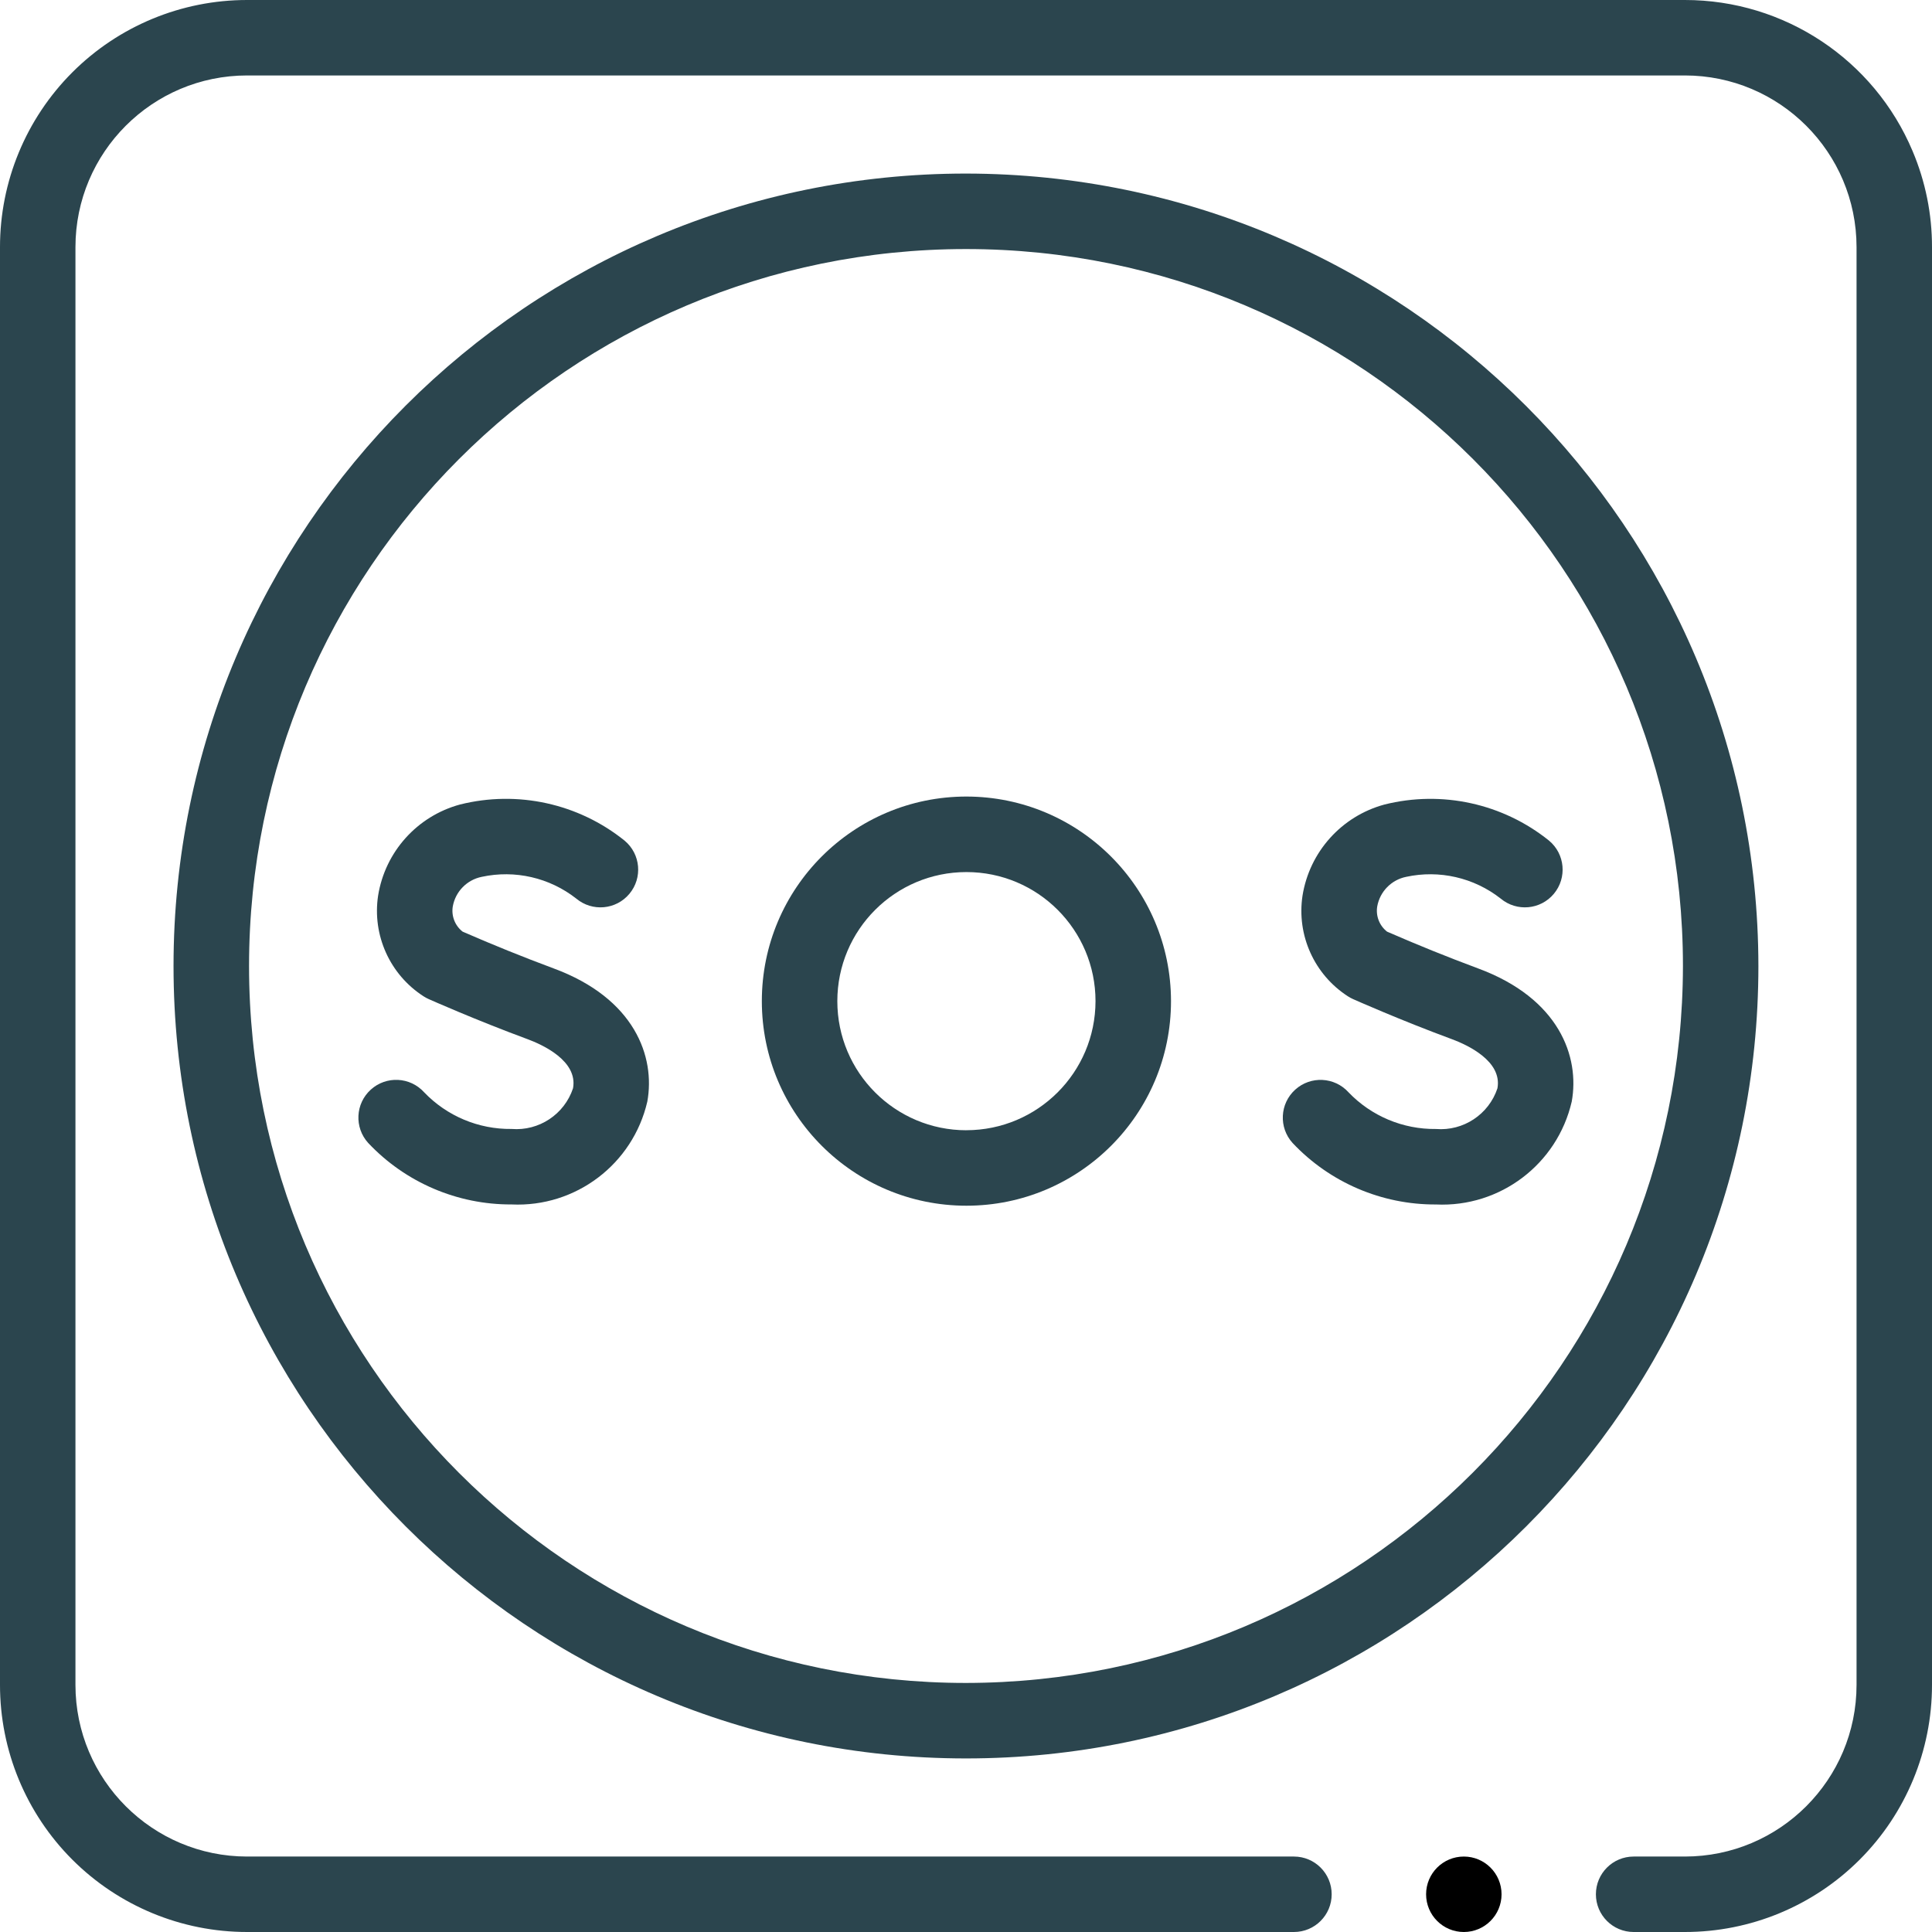
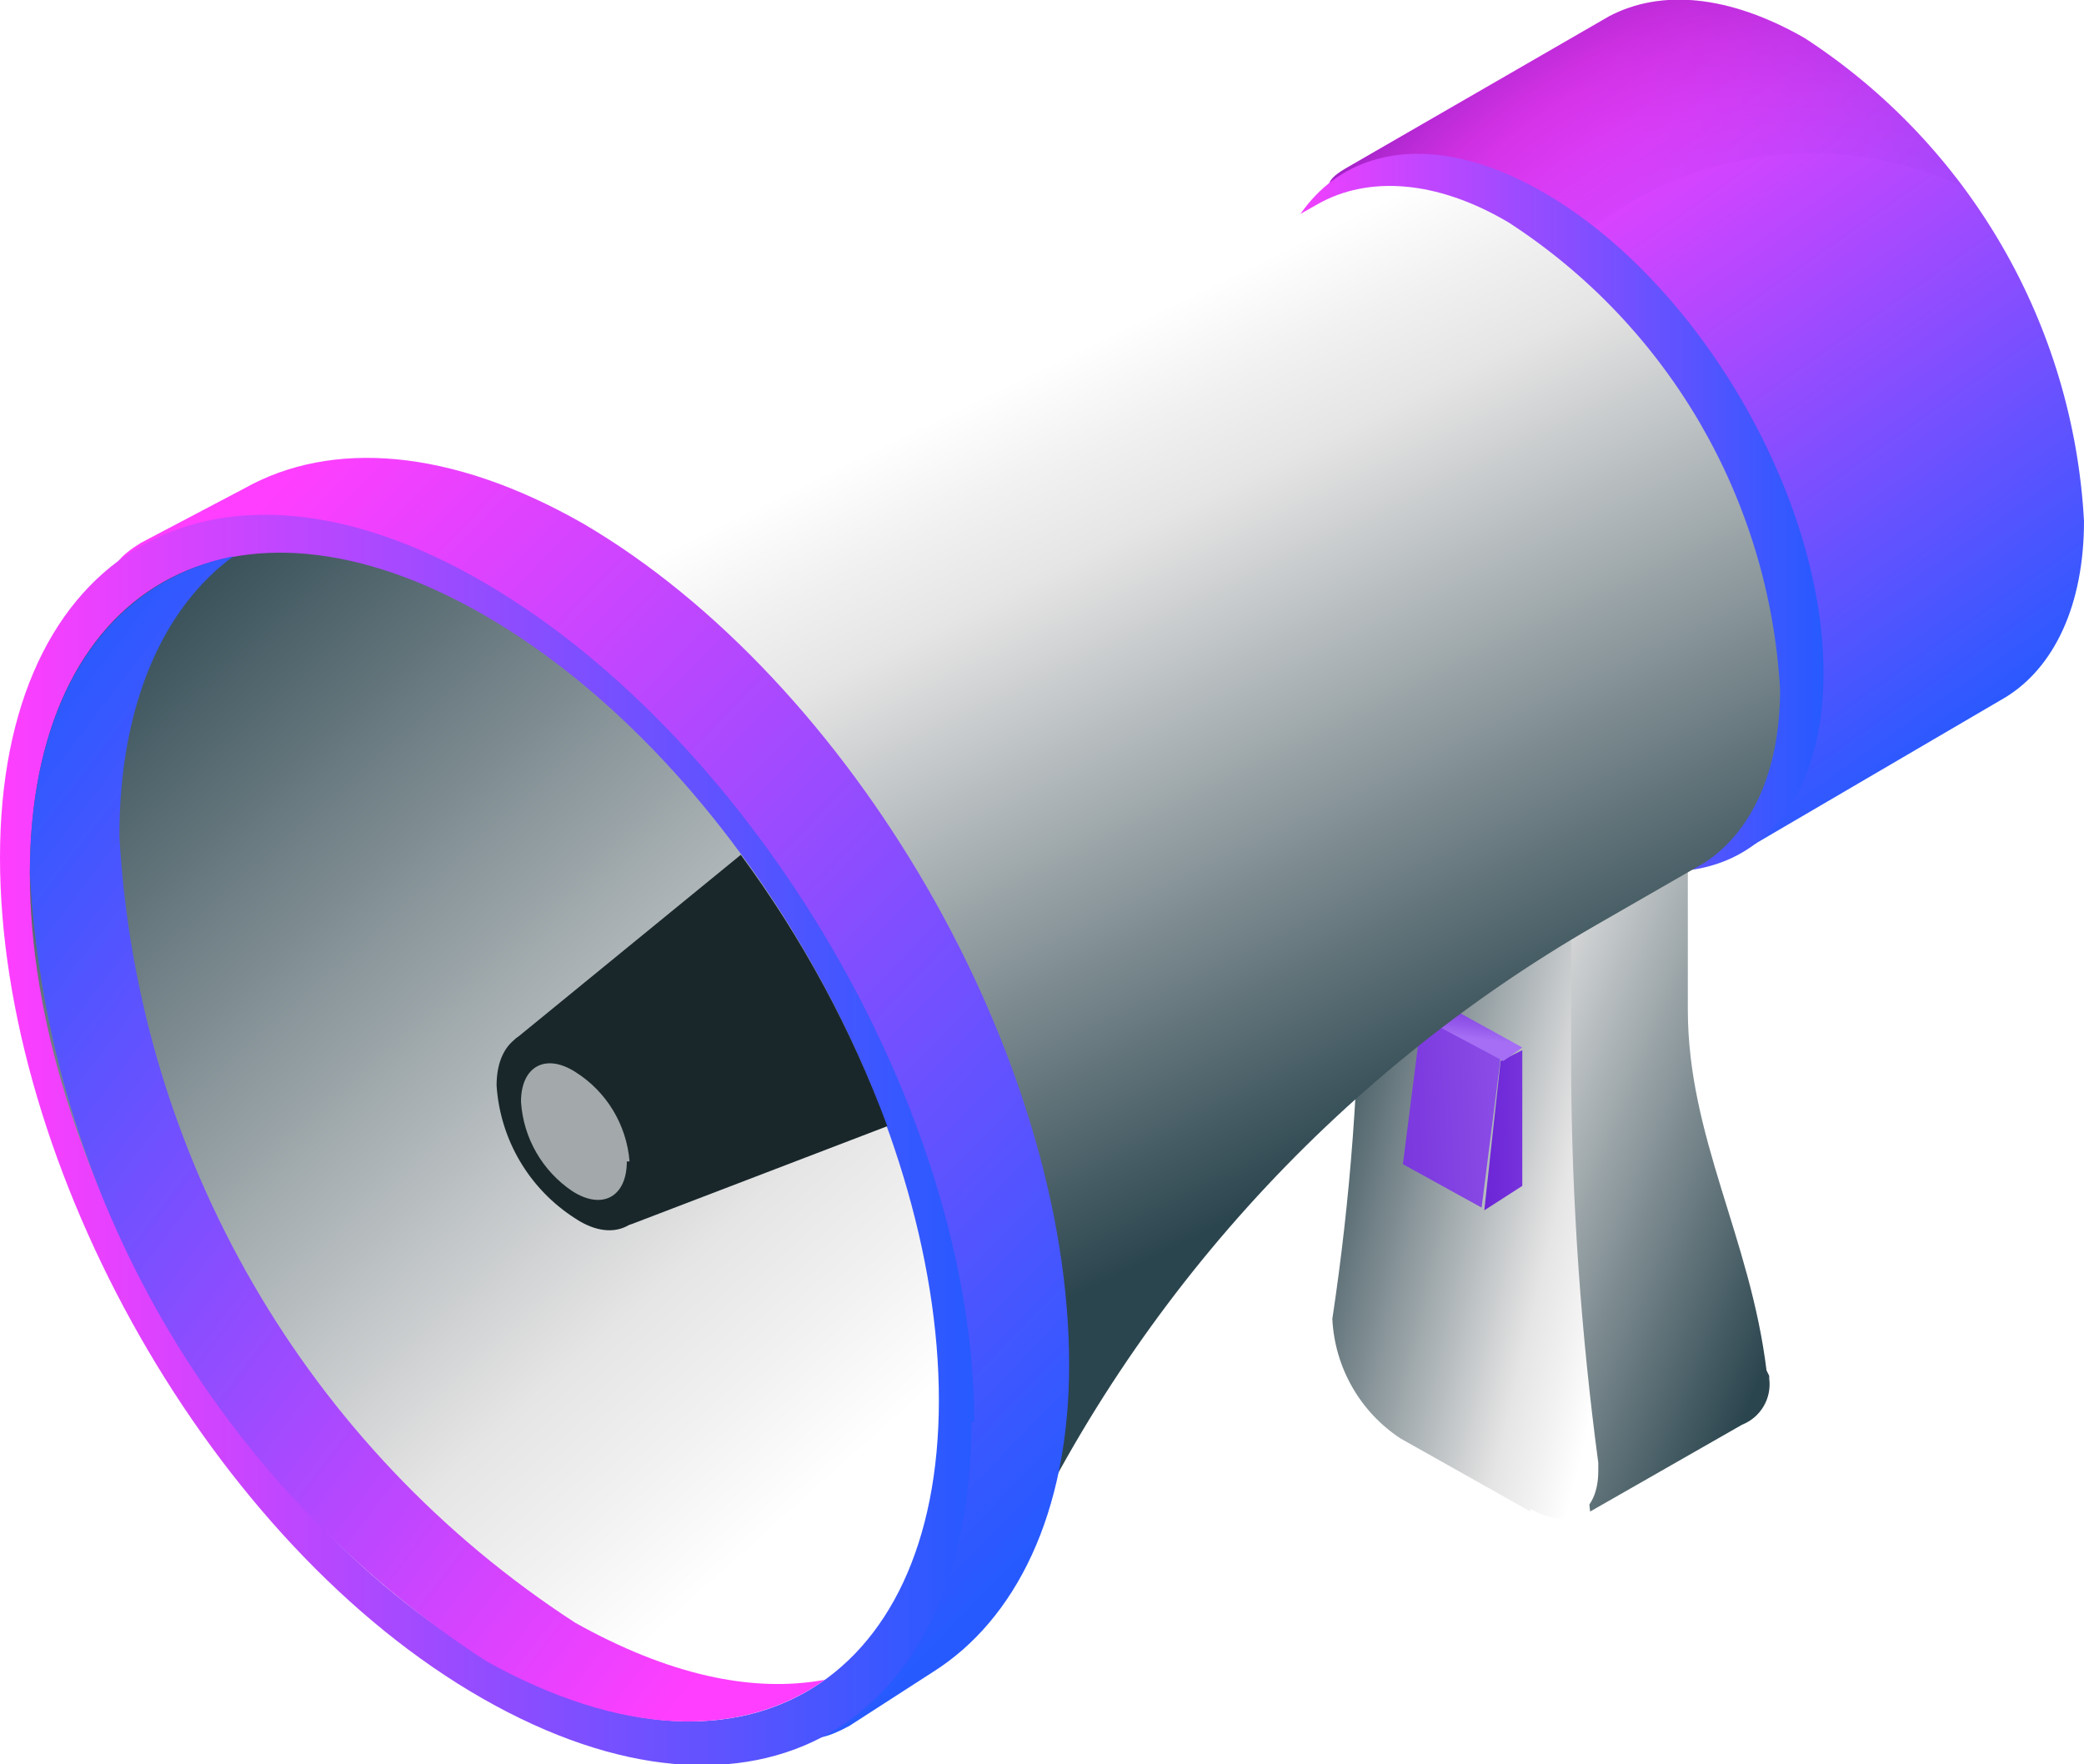
- <svg xmlns="http://www.w3.org/2000/svg" data-name="Компонент 1 – 1" width="55" height="55">
-   <circle data-name="Эллипс 1" cx="1.074" cy="1.074" r="1.074" transform="translate(40.598 52.852)" />
-   <path data-name="Контур 15" d="M54.447 4.3A7.031 7.031 0 0047.964 0H7.036A7.031 7.031 0 000 7.036v40.928A7.031 7.031 0 007.036 55h29.8a1.074 1.074 0 100-2.148h-29.8a4.889 4.889 0 01-4.888-4.888V7.036a4.889 4.889 0 014.888-4.888h40.928a4.889 4.889 0 014.888 4.888v40.928a4.889 4.889 0 01-4.888 4.888h-1.458a1.074 1.074 0 100 2.148h1.458A7.031 7.031 0 0055 47.964V7.036a6.989 6.989 0 00-.553-2.736z" fill="#2b454e" />
-   <path data-name="Контур 16" d="M27.5 4.941A22.559 22.559 0 1050.058 27.5 22.584 22.584 0 0027.5 4.941zm0 42.969A20.41 20.41 0 1147.91 27.5 20.433 20.433 0 0127.5 47.91z" fill="#2b454e" />
-   <path data-name="Контур 17" d="M15.756 27.567a50.48 50.48 0 01-2.586-1.045.755.755 0 01-.28-.719 1.047 1.047 0 01.823-.841 3.246 3.246 0 012.692.619 1.074 1.074 0 001.377-1.649 5.386 5.386 0 00-4.688-1.029 3.214 3.214 0 00-2.33 2.593 2.894 2.894 0 001.291 2.865 1.065 1.065 0 00.149.081c.054.024 1.35.6 2.809 1.139.438.162 1.442.622 1.3 1.4a1.7 1.7 0 01-1.75 1.158 3.389 3.389 0 01-2.49-1.045 1.074 1.074 0 00-1.592 1.443 5.569 5.569 0 004.082 1.751 3.785 3.785 0 003.865-2.929c.23-1.272-.353-2.937-2.672-3.792z" fill="#2b454e" />
-   <path data-name="Контур 18" d="M42.073 27.567a50.48 50.48 0 01-2.586-1.045.755.755 0 01-.28-.719 1.047 1.047 0 01.823-.841 3.247 3.247 0 012.692.619 1.074 1.074 0 001.377-1.649 5.386 5.386 0 00-4.689-1.028 3.214 3.214 0 00-2.33 2.593 2.894 2.894 0 001.291 2.865 1.065 1.065 0 00.149.081c.054.024 1.35.6 2.809 1.139.438.162 1.442.622 1.3 1.4a1.7 1.7 0 01-1.75 1.158 3.389 3.389 0 01-2.49-1.045 1.074 1.074 0 10-1.592 1.443 5.569 5.569 0 004.082 1.751 3.785 3.785 0 003.865-2.929c.231-1.273-.352-2.938-2.671-3.793z" fill="#2b454e" />
-   <path data-name="Контур 19" d="M27.512 22.676a5.824 5.824 0 105.824 5.824 5.83 5.83 0 00-5.824-5.824zm0 9.5a3.675 3.675 0 113.675-3.675 3.68 3.68 0 01-3.675 3.674z" fill="#2b454e" />
+ <svg xmlns="http://www.w3.org/2000/svg" xmlns:xlink="http://www.w3.org/1999/xlink" data-name="Сгруппировать 219" width="76.8" height="65">
+   <defs>
+     <linearGradient id="f" x1="1.1" y1=".9" x2="0" y2=".2" xlink:href="#a" />
+     <linearGradient id="n" x1=".8" y1="1" x2=".1" y2="0" xlink:href="#a" />
+     <linearGradient id="b" x1="-.1" y1=".5" x2="3.8" y2=".3" gradientUnits="objectBoundingBox">
+       <stop offset="0" stop-color="#6b24d6" />
+       <stop offset=".3" stop-color="#7733dc" />
+       <stop offset=".8" stop-color="#965bec" />
+       <stop offset="1" stop-color="#a56ef4" />
+     </linearGradient>
+     <linearGradient id="g" x1="-1.4" y1=".7" x2="2.5" y2=".3" xlink:href="#b" />
+     <linearGradient id="h" x1=".7" y1="-.3" x2=".5" y2=".6" xlink:href="#b" />
+     <linearGradient id="c" x1=".3" y1=".1" x2=".8" y2=".9" gradientUnits="objectBoundingBox">
+       <stop offset="0" stop-color="#ff3eff" />
+       <stop offset="1" stop-color="#265aff" />
+     </linearGradient>
+     <linearGradient id="j" x1="0" y1=".5" x2="1" y2=".5" xlink:href="#c" />
+     <linearGradient id="l" x1=".4" y1=".1" x2=".7" y2=".7" xlink:href="#a" />
+     <linearGradient id="m" x1=".2" y1="0" x2=".9" y2=".9" xlink:href="#c" />
+     <linearGradient id="a" x1=".1" y1=".1" x2="1" y2=".8" gradientUnits="objectBoundingBox">
+       <stop offset=".1" stop-color="#fff" />
+       <stop offset=".2" stop-color="#f2f1f1" />
+       <stop offset=".3" stop-color="#e6e5e5" />
+       <stop offset="1" stop-color="#2b454e" />
+     </linearGradient>
+     <linearGradient id="o" x1=".8" y1="1" x2="0" y2=".1" xlink:href="#c" />
+     <linearGradient id="r" x1="0" y1=".5" x2="1" y2=".5" xlink:href="#d" />
+     <radialGradient id="d" cx="1.7" cy=".7" r=".4" gradientTransform="matrix(2.983 0 0 1 15.1 0)" gradientUnits="objectBoundingBox">
+       <stop offset="0" stop-color="#fff" />
+       <stop offset="1" />
+     </radialGradient>
+     <radialGradient id="e" cx=".4" cy=".2" r=".4" gradientTransform="matrix(2.69 0 0 1 13 0)" gradientUnits="objectBoundingBox">
+       <stop offset="0" stop-color="#8770b8" />
+       <stop offset="1" stop-color="#fff" />
+     </radialGradient>
+     <radialGradient id="i" cx=".3" cy=".6" r=".7" gradientTransform="matrix(1.132 0 0 1 .3 0)" gradientUnits="objectBoundingBox">
+       <stop offset=".6" stop-color="#fff" />
+       <stop offset=".6" stop-color="#faf9fc" />
+       <stop offset=".7" stop-color="#eeebf5" />
+       <stop offset=".8" stop-color="#dad2e9" />
+       <stop offset=".9" stop-color="#bdb1d8" />
+       <stop offset="1" stop-color="#9985c2" />
+       <stop offset="1" stop-color="#8770b8" />
+     </radialGradient>
+     <radialGradient id="k" cx=".5" cy=".5" r=".4" gradientTransform="matrix(1.514 0 0 1 2.2 0)" xlink:href="#d" />
+     <radialGradient id="p" cx=".5" cy=".5" r=".4" gradientTransform="matrix(1.523 0 0 1 1 0)" xlink:href="#d" />
+     <radialGradient id="q" cx="1" cy=".3" r=".6" gradientTransform="matrix(1.285 0 0 1 .4 0)" xlink:href="#e" />
+     <radialGradient id="s" cx=".5" cy=".5" r=".4" gradientTransform="matrix(1.514 0 0 1 7.6 0)" xlink:href="#d" />
+   </defs>
+   <g data-name="Сгруппировать 218">
+     <g data-name="Сгруппировать 213">
+       <path data-name="Контур 1381" d="M1112 959l-.1-.2c-.6-4.9-2.9-8.6-2.9-13.3V940l-7.8-4.5-4.3 2.5s5.9 11.1 5.2 15.4a5.6 5.6 0 002.5 4.4h.1l.7 6.2 5.6-3.2a1.6 1.6 0 001-1.7z" transform="translate(-1046.8 -908.3)" fill="url(#a)" />
+       <path data-name="Контур 1382" d="M1103.2 964.2l-4.8-2.7a5.6 5.6 0 01-2.5-4.4 89.4 89.4 0 001-13.4V938l7.8 4.6v5.5a113.5 113.5 0 001 14.3v.3c0 1.6-1.1 2.2-2.5 1.4z" transform="translate(-1046.8 -908.5)" fill="url(#f)" />
+       <path data-name="Контур 1383" d="M1106 962.4a113.5 113.5 0 01-1-14.3v-5.5l-7.9-4.6v.4l7.5 4.3v5.6a113.5 113.5 0 001 14.3v.2a1.8 1.8 0 01-.7 1.6c.6 0 1.1-.7 1.1-1.7z" transform="translate(-1046.9 -908.5)" fill="url(#d)" style="mix-blend-mode:color-dodge;isolation:isolate" />
+       <g data-name="Сгруппировать 212">
+         <path data-name="Контур 1384" d="M1102.4 948.1l-.6 5.5 1.4-.9v-5z" transform="translate(-1047.1 -909)" fill="url(#b)" />
+         <path data-name="Контур 1385" d="M1102.3 948l-.7 5.5-2.9-1.6.7-5.5z" transform="translate(-1047 -909)" fill="url(#g)" />
+         <path data-name="Контур 1386" d="M1099.4 946.4l3 1.6.7-.5-2.9-1.6z" transform="translate(-1047 -908.9)" fill="url(#h)" />
+       </g>
+       <path data-name="Контур 1387" d="M1103.2 964.2l-4.8-2.7a5.6 5.6 0 01-2.5-4.4 89.4 89.4 0 001-13.4V938l7.8 4.6v5.5a113.5 113.5 0 001 14.3v.3c0 1.6-1.1 2.2-2.5 1.4z" transform="translate(-1046.8 -908.5)" fill="url(#e)" style="mix-blend-mode:multiply;isolation:isolate" />
+     </g>
+     <g data-name="Сгруппировать 214">
+       <path data-name="Контур 1388" d="M1123.6 925.9c0 3.1-1.1 5.4-2.9 6.5l-9.4 5.5c-1.8 1-.6-1.3-3.5-3a22.7 22.7 0 01-10.3-17.7c0-3.2-3-3.2-1.1-4.3l9.7-5.6c1.9-1 4.4-.8 7.2.8a22.7 22.7 0 0110.3 17.8z" transform="translate(-1046.8 -906.7)" fill="url(#c)" />
+       <path data-name="Контур 1389" d="M1123.6 925.9c0 3.1-1.1 5.4-2.9 6.5l-9.4 5.5c-1.8 1-.6-1.3-3.5-3a22.7 22.7 0 01-10.3-17.7c0-3.2-3-3.2-1.1-4.3l9.7-5.6c1.9-1 4.4-.8 7.2.8a22.7 22.7 0 0110.3 17.8z" transform="translate(-1046.8 -906.7)" fill="url(#i)" style="mix-blend-mode:multiply;isolation:isolate" />
+       <path data-name="Контур 1390" d="M1113.8 931.8c0 6.5-4.6 9.2-10.3 5.9s-10.3-11.3-10.3-17.8 4.6-9.1 10.3-5.8 10.3 11.2 10.3 17.7z" transform="translate(-1046.6 -907)" fill="url(#j)" />
+       <path data-name="Контур 1391" d="M1104.2 913.8c-2.7-1.6-5.2-1.8-7-.9a8.1 8.1 0 016.1 1.2 22.7 22.7 0 0110.3 17.8c0 3.4-1.2 5.7-3.2 6.7 2.5-.7 4.1-3.2 4.1-7 0-6.6-4.6-14.5-10.3-17.8z" transform="translate(-1046.9 -907)" fill="url(#k)" style="mix-blend-mode:color-dodge;isolation:isolate" />
+     </g>
+     <g data-name="Сгруппировать 215">
+       <path data-name="Контур 1392" d="M1110.2 932.5c0 3.1-1.1 5.3-2.8 6.4l-4 2.3a52.6 52.6 0 00-21.8 24.2c-3 1.8-27.5-39.2-24.5-41a53.5 53.5 0 0030.8-6.8l5.3-3c1.8-1 4.3-.9 7 .7a22 22 0 0110 17.2z" transform="translate(-1044.6 -907.1)" fill="url(#l)" />
+     </g>
+     <g data-name="Сгруппировать 216">
+       <path data-name="Контур 1393" d="M1083.5 958c0 5.5-2 9.4-5 11.3l-3.1 2c-3.3 1.8-1.2-2.3-6.1-5.2a39.5 39.5 0 01-18-30.9c0-5.6-5.1-5.6-2-7.5l3.8-2c3.2-1.8 7.6-1.5 12.5 1.3 9.9 5.8 17.9 19.6 17.9 31z" transform="translate(-1044.1 -907.7)" fill="url(#m)" />
+       <path data-name="Контур 1394" d="M1079.7 960.2c0 11.3-8 15.9-18 10.2s-17.8-19.6-17.8-31 8-15.9 17.9-10.1 18 19.5 18 30.9z" transform="translate(-1043.9 -907.8)" fill="url(#j)" />
+       <path data-name="Контур 1395" d="M1078.6 959.6c0 10.6-7.5 14.9-16.7 9.5s-16.8-18.3-16.8-28.9 7.5-14.9 16.8-9.5 16.7 18.3 16.7 28.9z" transform="translate(-1044 -908)" fill="url(#n)" />
+       <path data-name="Контур 1396" d="M1065.2 967.8a37 37 0 01-16.8-29c0-4.8 1.6-8.4 4.2-10.3-4.5.9-7.5 5-7.5 11.7a37 37 0 0016.8 29c5 2.8 9.4 2.9 12.5.7-2.7.5-5.8-.2-9.2-2.1z" transform="translate(-1044 -908)" fill="url(#o)" />
+       <path data-name="Контур 1397" d="M1062.7 928.8c-4.7-2.7-9.6-2.6-12-1.5 3-.8 7.3-.3 11.3 2 10 5.7 18 19.5 18 30.9 0 6-2.8 10.1-6.3 11.8 3.7-1.3 7-5.6 7-12.3 0-11.4-8.1-25.2-18-31z" transform="translate(-1044.3 -907.8)" fill="url(#p)" style="mix-blend-mode:color-dodge;isolation:isolate" />
+       <path data-name="Контур 1398" d="M1078.6 959.6c0 10.6-7.5 14.9-16.7 9.5s-16.8-18.3-16.8-28.9 7.5-14.9 16.8-9.5 16.7 18.3 16.7 28.9z" transform="translate(-1044 -908)" fill="url(#q)" style="mix-blend-mode:multiply;isolation:isolate" />
+     </g>
+     <g data-name="Сгруппировать 217">
+       <path data-name="Контур 1399" d="M27.3 31.5l-8.2 6.7c-.5.3.4.3.4 1.2a6.3 6.3 0 002.8 4.9c.8.4.5 1 1 .8l9.4-3.6a40.5 40.5 0 00-5.4-10z" fill="#19272b" />
+       <path data-name="Контур 1400" d="M24 43.3c0 1.8-1.3 2.6-2.8 1.6a6.3 6.3 0 01-2.9-4.9c0-1.8 1.3-2.5 2.9-1.6a6.3 6.3 0 012.8 5z" fill="#19272b" />
+       <path data-name="Контур 1401" d="M1068.1 951.8c0 1.3-.9 1.8-2 1.1a4.3 4.3 0 01-1.9-3.3c0-1.3.9-1.8 2-1.1a4.3 4.3 0 012 3.3z" transform="translate(-1045 -909)" opacity=".6" fill="url(#r)" style="mix-blend-mode:screen;isolation:isolate" />
+       <path data-name="Контур 1402" d="M1066.3 947.3a2 2 0 00-2-.2 2.2 2.2 0 011.8.3 6.3 6.3 0 012.8 4.9 2 2 0 01-.9 1.9c.7-.2 1.2-1 1.2-2a6.3 6.3 0 00-2.9-5z" transform="translate(-1045 -909)" fill="url(#s)" style="mix-blend-mode:screen;isolation:isolate" />
+     </g>
+   </g>
</svg>
